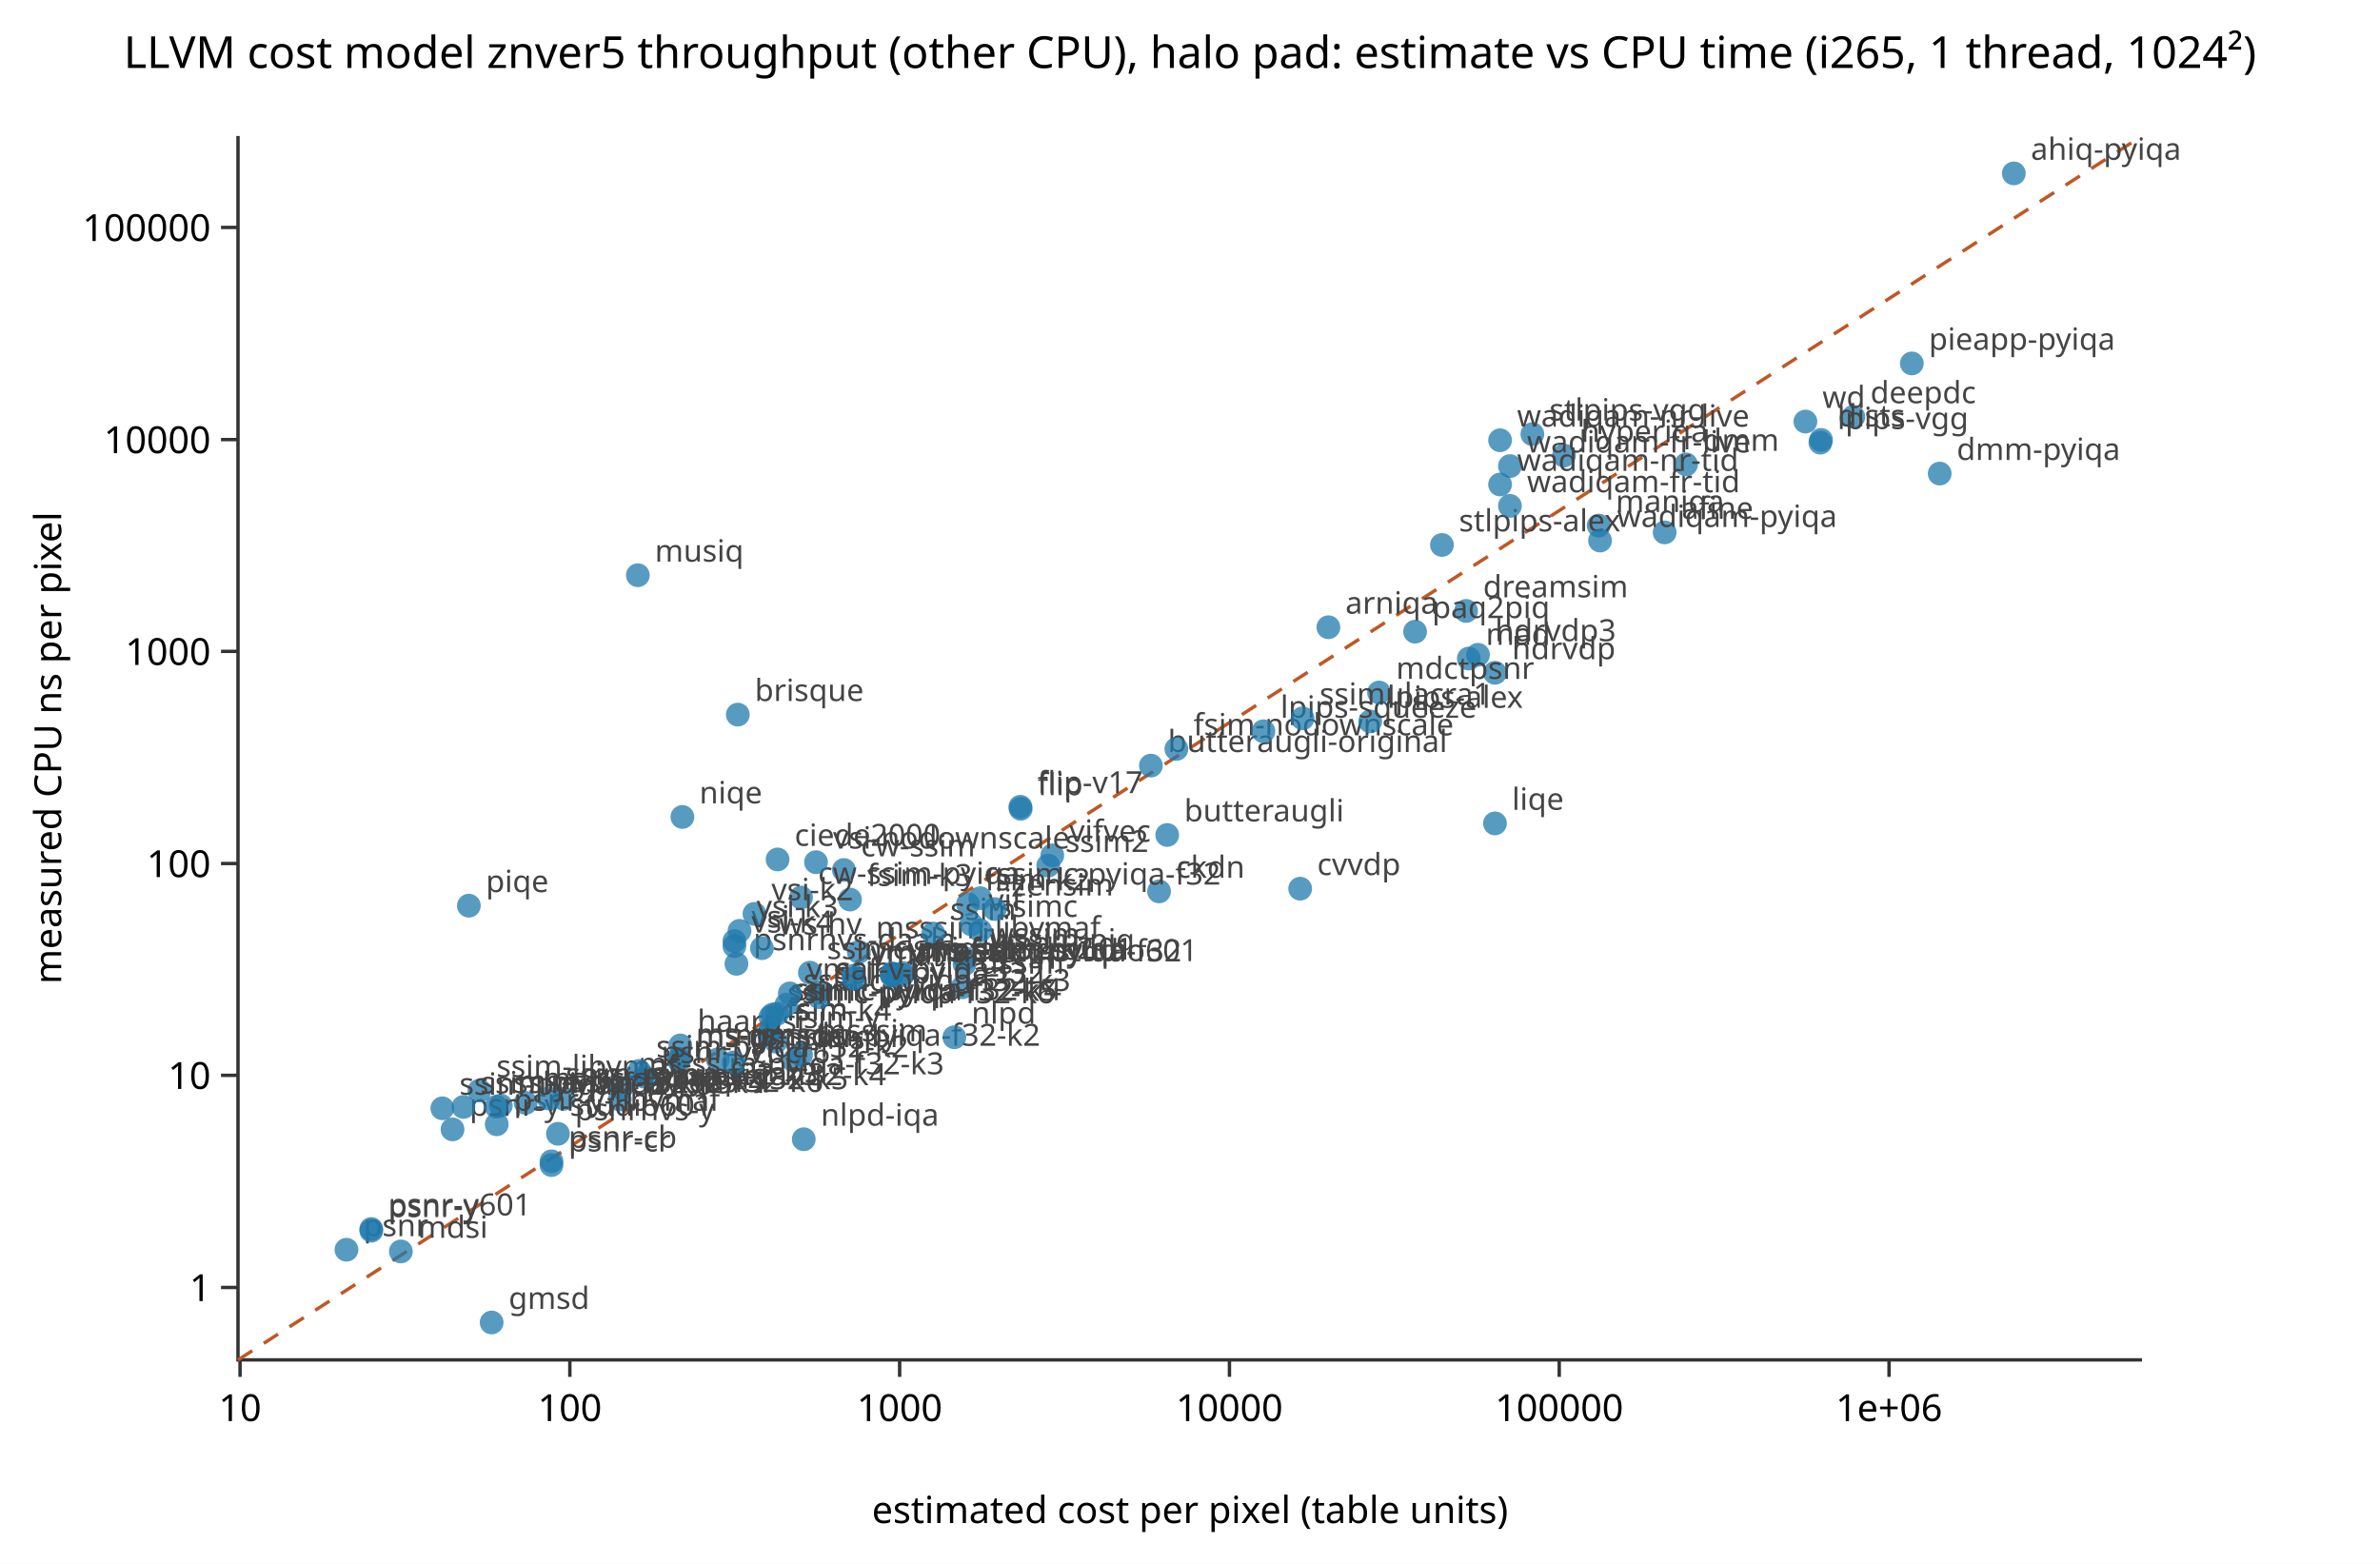
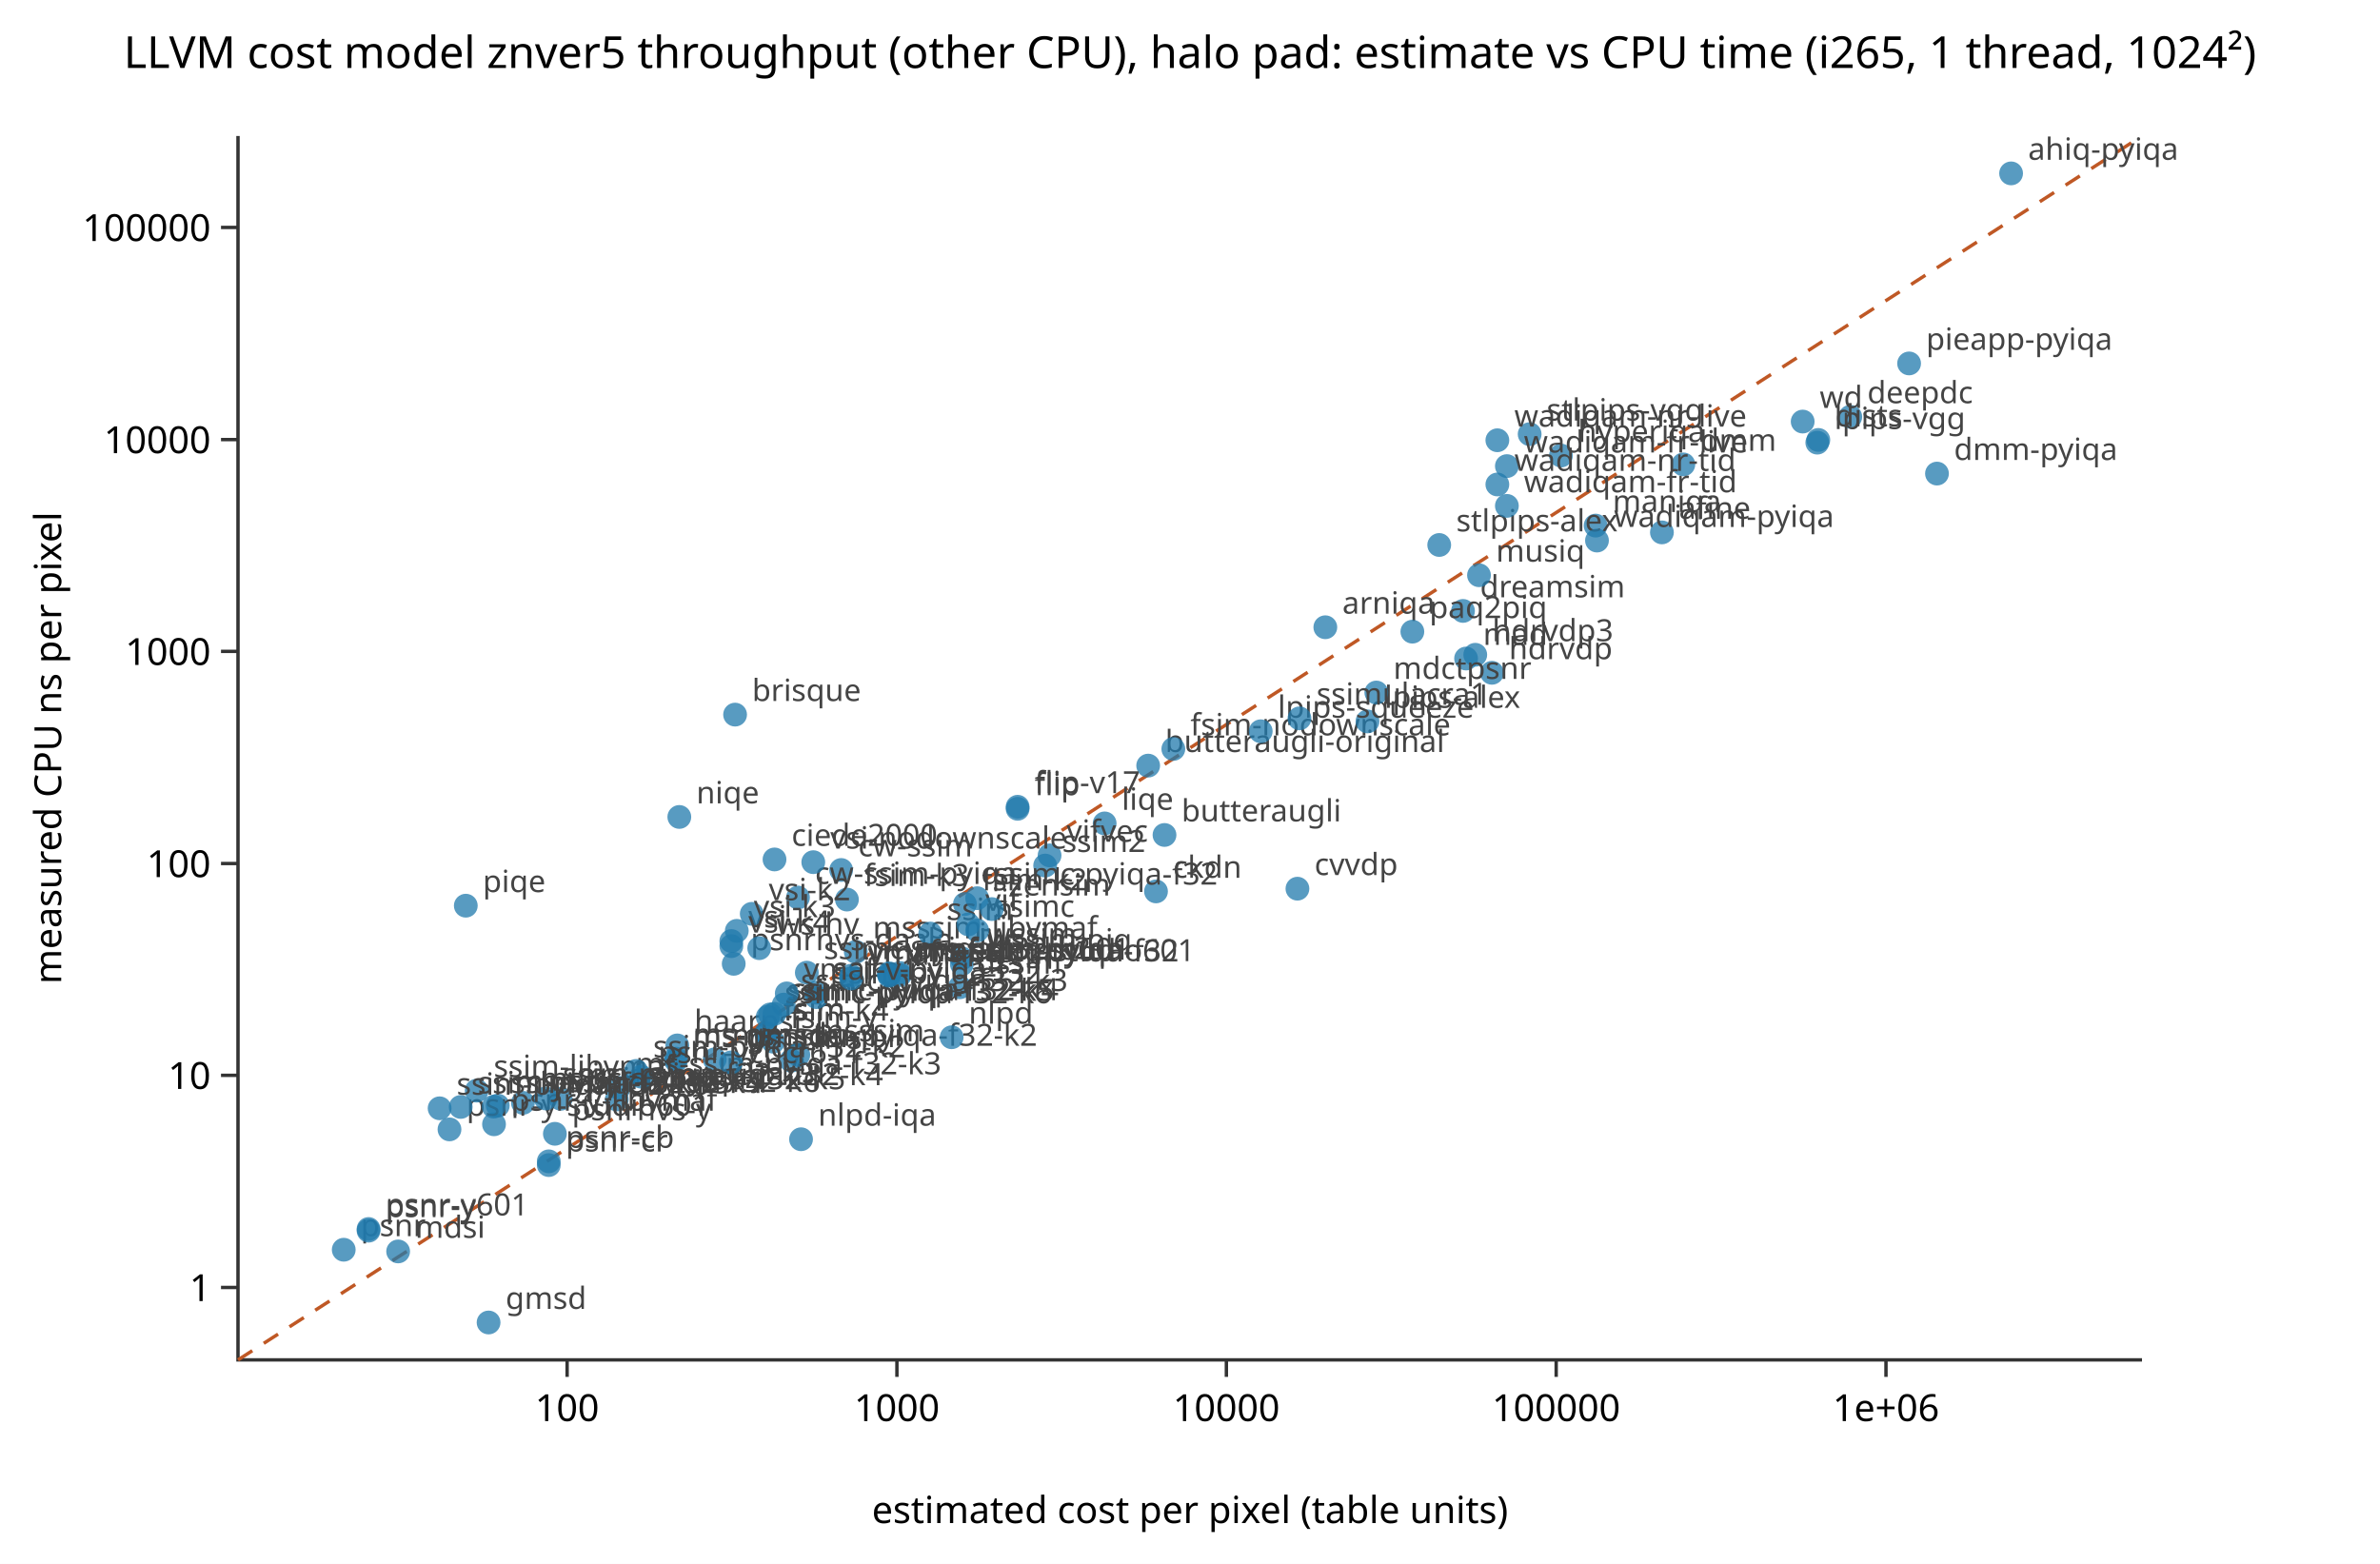
<svg xmlns="http://www.w3.org/2000/svg" viewBox="0 0 700 460" font-family="sans-serif" font-size="11">
  <rect width="700" height="460" fill="white" />
  <text x="350" y="20" text-anchor="middle" font-size="13">LLVM cost model znver5 throughput (other CPU), halo pad: estimate vs CPU time (i265, 1 thread, 1024²)</text>
  <path d="M70 40V400H630" fill="none" stroke="#333" />
-   <path d="M70.6 400v5" stroke="#333" />
-   <text x="70.6" y="418" text-anchor="middle">10</text>
-   <path d="M167.6 400v5" stroke="#333" />
-   <text x="167.6" y="418" text-anchor="middle">100</text>
-   <path d="M264.6 400v5" stroke="#333" />
-   <text x="264.6" y="418" text-anchor="middle">1000</text>
-   <path d="M361.6 400v5" stroke="#333" />
-   <text x="361.6" y="418" text-anchor="middle">10000</text>
-   <path d="M458.6 400v5" stroke="#333" />
-   <text x="458.6" y="418" text-anchor="middle">100000</text>
-   <path d="M555.6 400v5" stroke="#333" />
-   <text x="555.6" y="418" text-anchor="middle">1e+06</text>
+   <path d="M166.8 400v5" stroke="#333" />
+   <text x="166.8" y="418" text-anchor="middle">100</text>
+   <path d="M263.8 400v5" stroke="#333" />
+   <text x="263.8" y="418" text-anchor="middle">1000</text>
+   <path d="M360.7 400v5" stroke="#333" />
+   <text x="360.7" y="418" text-anchor="middle">10000</text>
+   <path d="M457.7 400v5" stroke="#333" />
+   <text x="457.7" y="418" text-anchor="middle">100000</text>
+   <path d="M554.7 400v5" stroke="#333" />
+   <text x="554.7" y="418" text-anchor="middle">1e+06</text>
  <path d="M65 378.7h5" stroke="#333" />
  <text x="62" y="382.7" text-anchor="end">1</text>
  <path d="M65 316.3h5" stroke="#333" />
  <text x="62" y="320.3" text-anchor="end">10</text>
  <path d="M65 254.0h5" stroke="#333" />
  <text x="62" y="258.0" text-anchor="end">100</text>
  <path d="M65 191.6h5" stroke="#333" />
  <text x="62" y="195.6" text-anchor="end">1000</text>
  <path d="M65 129.3h5" stroke="#333" />
  <text x="62" y="133.3" text-anchor="end">10000</text>
  <path d="M65 66.9h5" stroke="#333" />
  <text x="62" y="70.9" text-anchor="end">100000</text>
  <path d="M70.0 400.0L630.0 40.0" stroke="#bf5825" stroke-dasharray="5 4" />
-   <circle cx="489.6" cy="156.6" r="3.5" fill="#2179ac" fill-opacity=".75" />
-   <text x="494.6" y="152.6" font-size="9" fill="#444">afine</text>
-   <circle cx="592.3" cy="51.0" r="3.5" fill="#2179ac" fill-opacity=".75" />
-   <text x="597.3" y="47.0" font-size="9" fill="#444">ahiq-pyiqa</text>
-   <circle cx="390.7" cy="184.5" r="3.5" fill="#2179ac" fill-opacity=".75" />
-   <text x="395.7" y="180.5" font-size="9" fill="#444">arniqa</text>
-   <circle cx="217.0" cy="210.2" r="3.5" fill="#2179ac" fill-opacity=".75" />
-   <text x="222.0" y="206.2" font-size="9" fill="#444">brisque</text>
-   <circle cx="343.3" cy="245.6" r="3.5" fill="#2179ac" fill-opacity=".75" />
-   <text x="348.3" y="241.6" font-size="9" fill="#444">butteraugli</text>
-   <circle cx="338.5" cy="225.2" r="3.5" fill="#2179ac" fill-opacity=".75" />
-   <text x="343.5" y="221.2" font-size="9" fill="#444">butteraugli-original</text>
-   <circle cx="233.5" cy="312.0" r="3.5" fill="#2179ac" fill-opacity=".75" />
-   <text x="238.5" y="308.0" font-size="9" fill="#444">cambi</text>
-   <circle cx="228.7" cy="252.8" r="3.5" fill="#2179ac" fill-opacity=".75" />
-   <text x="233.7" y="248.8" font-size="9" fill="#444">ciede2000</text>
-   <circle cx="340.9" cy="262.2" r="3.5" fill="#2179ac" fill-opacity=".75" />
-   <text x="345.9" y="258.2" font-size="9" fill="#444">ckdn</text>
-   <circle cx="382.4" cy="261.4" r="3.5" fill="#2179ac" fill-opacity=".75" />
-   <text x="387.4" y="257.4" font-size="9" fill="#444">cvvdp</text>
-   <circle cx="248.2" cy="255.9" r="3.5" fill="#2179ac" fill-opacity=".75" />
-   <text x="253.2" y="251.9" font-size="9" fill="#444">cw-ssim</text>
-   <circle cx="235.6" cy="264.0" r="3.5" fill="#2179ac" fill-opacity=".75" />
-   <text x="240.6" y="260.0" font-size="9" fill="#444">cw-ssim-pyiqa</text>
-   <circle cx="545.1" cy="122.6" r="3.5" fill="#2179ac" fill-opacity=".75" />
-   <text x="550.1" y="118.6" font-size="9" fill="#444">deepdc</text>
-   <circle cx="535.6" cy="129.4" r="3.5" fill="#2179ac" fill-opacity=".75" />
-   <text x="540.6" y="125.4" font-size="9" fill="#444">dists</text>
-   <circle cx="495.9" cy="136.6" r="3.5" fill="#2179ac" fill-opacity=".75" />
-   <text x="500.9" y="132.6" font-size="9" fill="#444">dmm</text>
-   <circle cx="570.5" cy="139.3" r="3.5" fill="#2179ac" fill-opacity=".75" />
-   <text x="575.5" y="135.3" font-size="9" fill="#444">dmm-pyiqa</text>
-   <circle cx="431.2" cy="179.7" r="3.5" fill="#2179ac" fill-opacity=".75" />
-   <text x="436.2" y="175.7" font-size="9" fill="#444">dreamsim</text>
-   <circle cx="283.1" cy="290.4" r="3.5" fill="#2179ac" fill-opacity=".75" />
-   <text x="288.1" y="286.4" font-size="9" fill="#444">dssim</text>
-   <circle cx="300.2" cy="237.9" r="3.5" fill="#2179ac" fill-opacity=".75" />
-   <text x="305.2" y="233.9" font-size="9" fill="#444">flip</text>
-   <circle cx="300.1" cy="237.3" r="3.5" fill="#2179ac" fill-opacity=".75" />
-   <text x="305.1" y="233.3" font-size="9" fill="#444">flip-v17</text>
-   <circle cx="226.2" cy="303.9" r="3.5" fill="#2179ac" fill-opacity=".75" />
-   <text x="231.2" y="299.9" font-size="9" fill="#444">fsim</text>
-   <circle cx="284.7" cy="265.9" r="3.5" fill="#2179ac" fill-opacity=".75" />
-   <text x="289.7" y="261.9" font-size="9" fill="#444">fsim-k2</text>
-   <circle cx="250.0" cy="264.6" r="3.5" fill="#2179ac" fill-opacity=".75" />
-   <text x="255.0" y="260.6" font-size="9" fill="#444">fsim-k3</text>
-   <circle cx="226.2" cy="304.2" r="3.5" fill="#2179ac" fill-opacity=".75" />
-   <text x="231.2" y="300.2" font-size="9" fill="#444">fsim-k4</text>
-   <circle cx="346.0" cy="220.3" r="3.5" fill="#2179ac" fill-opacity=".75" />
-   <text x="351.0" y="216.3" font-size="9" fill="#444">fsim-nodownscale</text>
-   <circle cx="228.2" cy="306.4" r="3.5" fill="#2179ac" fill-opacity=".75" />
-   <text x="233.2" y="302.4" font-size="9" fill="#444">fsim-y</text>
-   <circle cx="144.6" cy="389.0" r="3.5" fill="#2179ac" fill-opacity=".75" />
-   <text x="149.6" y="385.0" font-size="9" fill="#444">gmsd</text>
-   <circle cx="200.1" cy="307.5" r="3.5" fill="#2179ac" fill-opacity=".75" />
-   <text x="205.1" y="303.5" font-size="9" fill="#444">haarpsi</text>
-   <circle cx="182.3" cy="323.4" r="3.5" fill="#2179ac" fill-opacity=".75" />
-   <text x="187.3" y="319.4" font-size="9" fill="#444">haarpsi-y</text>
-   <circle cx="439.7" cy="197.9" r="3.5" fill="#2179ac" fill-opacity=".75" />
-   <text x="444.7" y="193.9" font-size="9" fill="#444">hdrvdp</text>
-   <circle cx="434.7" cy="192.6" r="3.5" fill="#2179ac" fill-opacity=".75" />
-   <text x="439.7" y="188.6" font-size="9" fill="#444">hdrvdp3</text>
-   <circle cx="460.0" cy="134.0" r="3.5" fill="#2179ac" fill-opacity=".75" />
-   <text x="465.0" y="130.0" font-size="9" fill="#444">hyperiqa</text>
-   <circle cx="283.8" cy="281.9" r="3.5" fill="#2179ac" fill-opacity=".75" />
-   <text x="288.8" y="277.9" font-size="9" fill="#444">iwssim</text>
-   <circle cx="283.7" cy="283.6" r="3.5" fill="#2179ac" fill-opacity=".75" />
-   <text x="288.7" y="279.6" font-size="9" fill="#444">iwssim-piq</text>
-   <circle cx="439.7" cy="242.2" r="3.5" fill="#2179ac" fill-opacity=".75" />
-   <text x="444.7" y="238.2" font-size="9" fill="#444">liqe</text>
-   <circle cx="403.0" cy="212.2" r="3.5" fill="#2179ac" fill-opacity=".75" />
-   <text x="408.0" y="208.2" font-size="9" fill="#444">lpips-alex</text>
-   <circle cx="371.6" cy="215.1" r="3.5" fill="#2179ac" fill-opacity=".75" />
-   <text x="376.6" y="211.1" font-size="9" fill="#444">lpips-squeeze</text>
-   <circle cx="535.4" cy="130.2" r="3.5" fill="#2179ac" fill-opacity=".75" />
-   <text x="540.4" y="126.2" font-size="9" fill="#444">lpips-vgg</text>
-   <circle cx="432.0" cy="193.7" r="3.5" fill="#2179ac" fill-opacity=".75" />
-   <text x="437.0" y="189.7" font-size="9" fill="#444">mad</text>
-   <circle cx="470.2" cy="154.6" r="3.5" fill="#2179ac" fill-opacity=".75" />
-   <text x="475.2" y="150.6" font-size="9" fill="#444">maniqa</text>
-   <circle cx="405.6" cy="203.7" r="3.5" fill="#2179ac" fill-opacity=".75" />
-   <text x="410.6" y="199.7" font-size="9" fill="#444">mdctpsnr</text>
-   <circle cx="117.9" cy="368.1" r="3.5" fill="#2179ac" fill-opacity=".75" />
-   <text x="122.9" y="364.1" font-size="9" fill="#444">mdsi</text>
-   <circle cx="199.7" cy="312.0" r="3.5" fill="#2179ac" fill-opacity=".75" />
-   <text x="204.7" y="308.0" font-size="9" fill="#444">ms-gmsd</text>
-   <circle cx="199.7" cy="311.4" r="3.5" fill="#2179ac" fill-opacity=".75" />
-   <text x="204.7" y="307.4" font-size="9" fill="#444">ms-gmsdc</text>
-   <circle cx="265.5" cy="286.2" r="3.5" fill="#2179ac" fill-opacity=".75" />
-   <text x="270.5" y="282.2" font-size="9" fill="#444">ms-ssim-pyiqa</text>
-   <circle cx="265.5" cy="286.8" r="3.5" fill="#2179ac" fill-opacity=".75" />
-   <text x="270.5" y="282.8" font-size="9" fill="#444">ms-ssim-pyiqa-f32</text>
-   <circle cx="211.1" cy="311.6" r="3.5" fill="#2179ac" fill-opacity=".75" />
-   <text x="216.1" y="307.6" font-size="9" fill="#444">ms-ssim-pyiqa-f32-k2</text>
-   <circle cx="182.8" cy="320.0" r="3.5" fill="#2179ac" fill-opacity=".75" />
-   <text x="187.8" y="316.0" font-size="9" fill="#444">ms-ssim-pyiqa-f32-k3</text>
-   <circle cx="165.8" cy="323.2" r="3.5" fill="#2179ac" fill-opacity=".75" />
-   <text x="170.8" y="319.2" font-size="9" fill="#444">ms-ssim-pyiqa-f32-k4</text>
-   <circle cx="154.6" cy="324.4" r="3.5" fill="#2179ac" fill-opacity=".75" />
-   <text x="159.6" y="320.4" font-size="9" fill="#444">ms-ssim-pyiqa-f32-k5</text>
-   <circle cx="147.3" cy="325.2" r="3.5" fill="#2179ac" fill-opacity=".75" />
-   <text x="152.3" y="321.2" font-size="9" fill="#444">ms-ssim-pyiqa-f32-k6</text>
-   <circle cx="235.6" cy="310.3" r="3.5" fill="#2179ac" fill-opacity=".75" />
-   <text x="240.6" y="306.3" font-size="9" fill="#444">msssim</text>
-   <circle cx="252.6" cy="280.0" r="3.5" fill="#2179ac" fill-opacity=".75" />
-   <text x="257.6" y="276.0" font-size="9" fill="#444">msssim-libvmaf</text>
-   <circle cx="187.6" cy="169.2" r="3.5" fill="#2179ac" fill-opacity=".75" />
-   <text x="192.6" y="165.2" font-size="9" fill="#444">musiq</text>
-   <circle cx="200.7" cy="240.3" r="3.5" fill="#2179ac" fill-opacity=".75" />
-   <text x="205.7" y="236.3" font-size="9" fill="#444">niqe</text>
-   <circle cx="280.7" cy="305.1" r="3.5" fill="#2179ac" fill-opacity=".75" />
-   <text x="285.7" y="301.1" font-size="9" fill="#444">nlpd</text>
-   <circle cx="236.4" cy="335.1" r="3.5" fill="#2179ac" fill-opacity=".75" />
-   <text x="241.4" y="331.1" font-size="9" fill="#444">nlpd-iqa</text>
-   <circle cx="416.2" cy="185.8" r="3.5" fill="#2179ac" fill-opacity=".75" />
-   <text x="421.2" y="181.8" font-size="9" fill="#444">paq2piq</text>
-   <circle cx="562.3" cy="106.9" r="3.5" fill="#2179ac" fill-opacity=".75" />
-   <text x="567.3" y="102.9" font-size="9" fill="#444">pieapp-pyiqa</text>
-   <circle cx="137.9" cy="266.4" r="3.5" fill="#2179ac" fill-opacity=".75" />
-   <text x="142.9" y="262.4" font-size="9" fill="#444">piqe</text>
-   <circle cx="101.9" cy="367.6" r="3.5" fill="#2179ac" fill-opacity=".75" />
-   <text x="106.9" y="363.6" font-size="9" fill="#444">psnr</text>
-   <circle cx="162.2" cy="341.6" r="3.5" fill="#2179ac" fill-opacity=".75" />
-   <text x="167.2" y="337.6" font-size="9" fill="#444">psnr-cb</text>
-   <circle cx="162.2" cy="342.7" r="3.5" fill="#2179ac" fill-opacity=".75" />
-   <text x="167.2" y="338.7" font-size="9" fill="#444">psnr-cr</text>
-   <circle cx="109.2" cy="362.0" r="3.5" fill="#2179ac" fill-opacity=".75" />
-   <text x="114.2" y="358.0" font-size="9" fill="#444">psnr-y</text>
-   <circle cx="146.1" cy="330.7" r="3.5" fill="#2179ac" fill-opacity=".75" />
-   <text x="151.1" y="326.7" font-size="9" fill="#444">psnr-y-libvmaf</text>
-   <circle cx="133.1" cy="332.2" r="3.5" fill="#2179ac" fill-opacity=".75" />
-   <text x="138.1" y="328.2" font-size="9" fill="#444">psnr-y-studio601</text>
-   <circle cx="109.2" cy="361.5" r="3.5" fill="#2179ac" fill-opacity=".75" />
-   <text x="114.2" y="357.5" font-size="9" fill="#444">psnr-y601</text>
-   <circle cx="189.5" cy="316.7" r="3.5" fill="#2179ac" fill-opacity=".75" />
-   <text x="194.5" y="312.7" font-size="9" fill="#444">psnr-ycbcr611</text>
-   <circle cx="215.8" cy="312.5" r="3.5" fill="#2179ac" fill-opacity=".75" />
-   <text x="220.8" y="308.5" font-size="9" fill="#444">psnrhvs</text>
-   <circle cx="216.6" cy="283.5" r="3.5" fill="#2179ac" fill-opacity=".75" />
-   <text x="221.6" y="279.5" font-size="9" fill="#444">psnrhvs-daala</text>
-   <circle cx="164.1" cy="333.5" r="3.5" fill="#2179ac" fill-opacity=".75" />
-   <text x="169.1" y="329.5" font-size="9" fill="#444">psnrhvs-y</text>
-   <circle cx="274.5" cy="274.6" r="3.5" fill="#2179ac" fill-opacity=".75" />
-   <text x="279.5" y="270.6" font-size="9" fill="#444">ssim</text>
-   <circle cx="141.0" cy="320.8" r="3.5" fill="#2179ac" fill-opacity=".75" />
-   <text x="146.0" y="316.8" font-size="9" fill="#444">ssim-libvmaf</text>
-   <circle cx="240.9" cy="292.0" r="3.5" fill="#2179ac" fill-opacity=".75" />
-   <text x="245.9" y="288.0" font-size="9" fill="#444">ssim-pyiqa</text>
-   <circle cx="240.9" cy="293.3" r="3.5" fill="#2179ac" fill-opacity=".75" />
-   <text x="245.9" y="289.3" font-size="9" fill="#444">ssim-pyiqa-f32</text>
-   <circle cx="188.0" cy="315.0" r="3.5" fill="#2179ac" fill-opacity=".75" />
-   <text x="193.0" y="311.0" font-size="9" fill="#444">ssim-pyiqa-f32-k2</text>
-   <circle cx="161.4" cy="323.1" r="3.5" fill="#2179ac" fill-opacity=".75" />
-   <text x="166.4" y="319.1" font-size="9" fill="#444">ssim-pyiqa-f32-k3</text>
-   <circle cx="146.0" cy="325.5" r="3.5" fill="#2179ac" fill-opacity=".75" />
-   <text x="151.0" y="321.5" font-size="9" fill="#444">ssim-pyiqa-f32-k4</text>
-   <circle cx="136.3" cy="325.6" r="3.5" fill="#2179ac" fill-opacity=".75" />
-   <text x="141.3" y="321.6" font-size="9" fill="#444">ssim-pyiqa-f32-k5</text>
-   <circle cx="130.1" cy="326.0" r="3.5" fill="#2179ac" fill-opacity=".75" />
-   <text x="135.1" y="322.0" font-size="9" fill="#444">ssim-pyiqa-f32-k6</text>
-   <circle cx="308.3" cy="254.6" r="3.5" fill="#2179ac" fill-opacity=".75" />
-   <text x="313.3" y="250.6" font-size="9" fill="#444">ssim2</text>
-   <circle cx="288.3" cy="273.7" r="3.5" fill="#2179ac" fill-opacity=".75" />
-   <text x="293.3" y="269.7" font-size="9" fill="#444">ssimc</text>
-   <circle cx="288.3" cy="264.2" r="3.5" fill="#2179ac" fill-opacity=".75" />
-   <text x="293.3" y="260.2" font-size="9" fill="#444">ssimc-pyiqa-f32</text>
-   <circle cx="238.2" cy="286.1" r="3.5" fill="#2179ac" fill-opacity=".75" />
-   <text x="243.2" y="282.1" font-size="9" fill="#444">ssimc-pyiqa-f32-k2</text>
-   <circle cx="231.3" cy="295.5" r="3.5" fill="#2179ac" fill-opacity=".75" />
-   <text x="236.3" y="291.5" font-size="9" fill="#444">ssimc-pyiqa-f32-k3</text>
-   <circle cx="228.6" cy="298.2" r="3.5" fill="#2179ac" fill-opacity=".75" />
-   <text x="233.6" y="294.2" font-size="9" fill="#444">ssimc-pyiqa-f32-k4</text>
-   <circle cx="227.3" cy="298.4" r="3.5" fill="#2179ac" fill-opacity=".75" />
-   <text x="232.3" y="294.4" font-size="9" fill="#444">ssimc-pyiqa-f32-k5</text>
-   <circle cx="226.6" cy="299.1" r="3.5" fill="#2179ac" fill-opacity=".75" />
-   <text x="231.6" y="295.1" font-size="9" fill="#444">ssimc-pyiqa-f32-k6</text>
-   <circle cx="383.1" cy="211.3" r="3.5" fill="#2179ac" fill-opacity=".75" />
-   <text x="388.1" y="207.3" font-size="9" fill="#444">ssimulacra1</text>
-   <circle cx="424.1" cy="160.3" r="3.5" fill="#2179ac" fill-opacity=".75" />
-   <text x="429.1" y="156.3" font-size="9" fill="#444">stlpips-alex</text>
-   <circle cx="450.7" cy="127.7" r="3.5" fill="#2179ac" fill-opacity=".75" />
-   <text x="455.7" y="123.7" font-size="9" fill="#444">stlpips-vgg</text>
-   <circle cx="285.7" cy="271.9" r="3.5" fill="#2179ac" fill-opacity=".75" />
-   <text x="290.7" y="267.9" font-size="9" fill="#444">vif</text>
-   <circle cx="309.5" cy="251.6" r="3.5" fill="#2179ac" fill-opacity=".75" />
-   <text x="314.5" y="247.6" font-size="9" fill="#444">vifvec</text>
-   <circle cx="251.1" cy="287.8" r="3.5" fill="#2179ac" fill-opacity=".75" />
-   <text x="256.1" y="283.8" font-size="9" fill="#444">vmaf</text>
-   <circle cx="262.3" cy="287.0" r="3.5" fill="#2179ac" fill-opacity=".75" />
-   <text x="267.3" y="283.0" font-size="9" fill="#444">vmaf-4k</text>
-   <circle cx="251.1" cy="287.0" r="3.5" fill="#2179ac" fill-opacity=".75" />
-   <text x="256.1" y="283.0" font-size="9" fill="#444">vmaf-neg</text>
-   <circle cx="262.3" cy="286.7" r="3.5" fill="#2179ac" fill-opacity=".75" />
-   <text x="267.3" y="282.7" font-size="9" fill="#444">vmaf-neg-studio601</text>
-   <circle cx="262.3" cy="286.3" r="3.5" fill="#2179ac" fill-opacity=".75" />
-   <text x="267.3" y="282.3" font-size="9" fill="#444">vmaf-studio601</text>
-   <circle cx="232.3" cy="292.2" r="3.5" fill="#2179ac" fill-opacity=".75" />
-   <text x="237.3" y="288.2" font-size="9" fill="#444">vmaf-v1</text>
-   <circle cx="216.0" cy="276.8" r="3.5" fill="#2179ac" fill-opacity=".75" />
-   <text x="221.0" y="272.8" font-size="9" fill="#444">vsi</text>
-   <circle cx="221.9" cy="268.8" r="3.5" fill="#2179ac" fill-opacity=".75" />
-   <text x="226.9" y="264.8" font-size="9" fill="#444">vsi-k2</text>
-   <circle cx="217.5" cy="273.8" r="3.5" fill="#2179ac" fill-opacity=".75" />
-   <text x="222.5" y="269.8" font-size="9" fill="#444">vsi-k3</text>
-   <circle cx="216.0" cy="278.3" r="3.5" fill="#2179ac" fill-opacity=".75" />
-   <text x="221.0" y="274.3" font-size="9" fill="#444">vsi-k4</text>
-   <circle cx="240.0" cy="253.6" r="3.5" fill="#2179ac" fill-opacity=".75" />
-   <text x="245.0" y="249.6" font-size="9" fill="#444">vsi-nodownscale</text>
-   <circle cx="444.1" cy="137.1" r="3.5" fill="#2179ac" fill-opacity=".75" />
-   <text x="449.1" y="133.1" font-size="9" fill="#444">wadiqam-fr-live</text>
-   <circle cx="444.1" cy="148.8" r="3.5" fill="#2179ac" fill-opacity=".75" />
-   <text x="449.1" y="144.8" font-size="9" fill="#444">wadiqam-fr-tid</text>
-   <circle cx="441.2" cy="129.5" r="3.5" fill="#2179ac" fill-opacity=".75" />
-   <text x="446.2" y="125.5" font-size="9" fill="#444">wadiqam-nr-live</text>
-   <circle cx="441.2" cy="142.5" r="3.5" fill="#2179ac" fill-opacity=".75" />
-   <text x="446.2" y="138.5" font-size="9" fill="#444">wadiqam-nr-tid</text>
-   <circle cx="470.6" cy="159.0" r="3.5" fill="#2179ac" fill-opacity=".75" />
-   <text x="475.6" y="155.0" font-size="9" fill="#444">wadiqam-pyiqa</text>
-   <circle cx="531.0" cy="124.0" r="3.5" fill="#2179ac" fill-opacity=".75" />
-   <text x="536.0" y="120.0" font-size="9" fill="#444">wd</text>
-   <circle cx="224.1" cy="278.9" r="3.5" fill="#2179ac" fill-opacity=".75" />
-   <text x="229.1" y="274.9" font-size="9" fill="#444">ws-hv</text>
-   <circle cx="292.6" cy="267.4" r="3.5" fill="#2179ac" fill-opacity=".75" />
-   <text x="297.6" y="263.4" font-size="9" fill="#444">zensim</text>
+   <circle cx="488.8" cy="156.6" r="3.5" fill="#2179ac" fill-opacity=".75" />
+   <text x="493.8" y="152.6" font-size="9" fill="#444">afine</text>
+   <circle cx="591.5" cy="51.0" r="3.5" fill="#2179ac" fill-opacity=".75" />
+   <text x="596.5" y="47.0" font-size="9" fill="#444">ahiq-pyiqa</text>
+   <circle cx="389.8" cy="184.5" r="3.5" fill="#2179ac" fill-opacity=".75" />
+   <text x="394.8" y="180.5" font-size="9" fill="#444">arniqa</text>
+   <circle cx="216.2" cy="210.2" r="3.5" fill="#2179ac" fill-opacity=".75" />
+   <text x="221.2" y="206.2" font-size="9" fill="#444">brisque</text>
+   <circle cx="342.5" cy="245.6" r="3.5" fill="#2179ac" fill-opacity=".75" />
+   <text x="347.5" y="241.6" font-size="9" fill="#444">butteraugli</text>
+   <circle cx="337.7" cy="225.2" r="3.5" fill="#2179ac" fill-opacity=".75" />
+   <text x="342.7" y="221.2" font-size="9" fill="#444">butteraugli-original</text>
+   <circle cx="232.7" cy="312.0" r="3.5" fill="#2179ac" fill-opacity=".75" />
+   <text x="237.7" y="308.0" font-size="9" fill="#444">cambi</text>
+   <circle cx="227.8" cy="252.8" r="3.5" fill="#2179ac" fill-opacity=".75" />
+   <text x="232.8" y="248.8" font-size="9" fill="#444">ciede2000</text>
+   <circle cx="340.0" cy="262.2" r="3.5" fill="#2179ac" fill-opacity=".75" />
+   <text x="345.0" y="258.2" font-size="9" fill="#444">ckdn</text>
+   <circle cx="381.6" cy="261.4" r="3.5" fill="#2179ac" fill-opacity=".75" />
+   <text x="386.6" y="257.4" font-size="9" fill="#444">cvvdp</text>
+   <circle cx="247.4" cy="255.9" r="3.5" fill="#2179ac" fill-opacity=".75" />
+   <text x="252.4" y="251.9" font-size="9" fill="#444">cw-ssim</text>
+   <circle cx="234.7" cy="264.0" r="3.5" fill="#2179ac" fill-opacity=".75" />
+   <text x="239.7" y="260.0" font-size="9" fill="#444">cw-ssim-pyiqa</text>
+   <circle cx="544.2" cy="122.6" r="3.5" fill="#2179ac" fill-opacity=".75" />
+   <text x="549.2" y="118.6" font-size="9" fill="#444">deepdc</text>
+   <circle cx="534.8" cy="129.4" r="3.5" fill="#2179ac" fill-opacity=".75" />
+   <text x="539.8" y="125.4" font-size="9" fill="#444">dists</text>
+   <circle cx="495.1" cy="136.6" r="3.5" fill="#2179ac" fill-opacity=".75" />
+   <text x="500.1" y="132.6" font-size="9" fill="#444">dmm</text>
+   <circle cx="569.7" cy="139.3" r="3.5" fill="#2179ac" fill-opacity=".75" />
+   <text x="574.7" y="135.3" font-size="9" fill="#444">dmm-pyiqa</text>
+   <circle cx="430.3" cy="179.7" r="3.5" fill="#2179ac" fill-opacity=".75" />
+   <text x="435.3" y="175.7" font-size="9" fill="#444">dreamsim</text>
+   <circle cx="282.3" cy="290.4" r="3.5" fill="#2179ac" fill-opacity=".75" />
+   <text x="287.3" y="286.4" font-size="9" fill="#444">dssim</text>
+   <circle cx="299.3" cy="237.9" r="3.5" fill="#2179ac" fill-opacity=".75" />
+   <text x="304.3" y="233.9" font-size="9" fill="#444">flip</text>
+   <circle cx="299.3" cy="237.3" r="3.5" fill="#2179ac" fill-opacity=".75" />
+   <text x="304.3" y="233.3" font-size="9" fill="#444">flip-v17</text>
+   <circle cx="225.4" cy="303.9" r="3.5" fill="#2179ac" fill-opacity=".75" />
+   <text x="230.4" y="299.9" font-size="9" fill="#444">fsim</text>
+   <circle cx="283.8" cy="265.9" r="3.5" fill="#2179ac" fill-opacity=".75" />
+   <text x="288.8" y="261.9" font-size="9" fill="#444">fsim-k2</text>
+   <circle cx="249.1" cy="264.6" r="3.5" fill="#2179ac" fill-opacity=".75" />
+   <text x="254.1" y="260.6" font-size="9" fill="#444">fsim-k3</text>
+   <circle cx="225.4" cy="304.2" r="3.5" fill="#2179ac" fill-opacity=".75" />
+   <text x="230.4" y="300.2" font-size="9" fill="#444">fsim-k4</text>
+   <circle cx="345.1" cy="220.3" r="3.5" fill="#2179ac" fill-opacity=".75" />
+   <text x="350.1" y="216.3" font-size="9" fill="#444">fsim-nodownscale</text>
+   <circle cx="227.4" cy="306.4" r="3.5" fill="#2179ac" fill-opacity=".75" />
+   <text x="232.4" y="302.4" font-size="9" fill="#444">fsim-y</text>
+   <circle cx="143.7" cy="389.0" r="3.5" fill="#2179ac" fill-opacity=".75" />
+   <text x="148.7" y="385.0" font-size="9" fill="#444">gmsd</text>
+   <circle cx="199.2" cy="307.5" r="3.5" fill="#2179ac" fill-opacity=".75" />
+   <text x="204.2" y="303.5" font-size="9" fill="#444">haarpsi</text>
+   <circle cx="181.4" cy="323.4" r="3.5" fill="#2179ac" fill-opacity=".75" />
+   <text x="186.4" y="319.4" font-size="9" fill="#444">haarpsi-y</text>
+   <circle cx="438.8" cy="197.9" r="3.5" fill="#2179ac" fill-opacity=".75" />
+   <text x="443.8" y="193.9" font-size="9" fill="#444">hdrvdp</text>
+   <circle cx="433.9" cy="192.6" r="3.5" fill="#2179ac" fill-opacity=".75" />
+   <text x="438.9" y="188.6" font-size="9" fill="#444">hdrvdp3</text>
+   <circle cx="459.1" cy="134.0" r="3.5" fill="#2179ac" fill-opacity=".75" />
+   <text x="464.1" y="130.0" font-size="9" fill="#444">hyperiqa</text>
+   <circle cx="282.9" cy="281.9" r="3.5" fill="#2179ac" fill-opacity=".75" />
+   <text x="287.9" y="277.9" font-size="9" fill="#444">iwssim</text>
+   <circle cx="282.9" cy="283.6" r="3.5" fill="#2179ac" fill-opacity=".75" />
+   <text x="287.9" y="279.6" font-size="9" fill="#444">iwssim-piq</text>
+   <circle cx="324.9" cy="242.2" r="3.5" fill="#2179ac" fill-opacity=".75" />
+   <text x="329.9" y="238.2" font-size="9" fill="#444">liqe</text>
+   <circle cx="402.2" cy="212.2" r="3.5" fill="#2179ac" fill-opacity=".75" />
+   <text x="407.2" y="208.2" font-size="9" fill="#444">lpips-alex</text>
+   <circle cx="370.8" cy="215.1" r="3.5" fill="#2179ac" fill-opacity=".75" />
+   <text x="375.8" y="211.1" font-size="9" fill="#444">lpips-squeeze</text>
+   <circle cx="534.5" cy="130.2" r="3.5" fill="#2179ac" fill-opacity=".75" />
+   <text x="539.5" y="126.2" font-size="9" fill="#444">lpips-vgg</text>
+   <circle cx="431.2" cy="193.7" r="3.5" fill="#2179ac" fill-opacity=".75" />
+   <text x="436.2" y="189.7" font-size="9" fill="#444">mad</text>
+   <circle cx="469.3" cy="154.6" r="3.5" fill="#2179ac" fill-opacity=".75" />
+   <text x="474.3" y="150.6" font-size="9" fill="#444">maniqa</text>
+   <circle cx="404.8" cy="203.7" r="3.5" fill="#2179ac" fill-opacity=".75" />
+   <text x="409.8" y="199.7" font-size="9" fill="#444">mdctpsnr</text>
+   <circle cx="117.1" cy="368.1" r="3.5" fill="#2179ac" fill-opacity=".75" />
+   <text x="122.1" y="364.1" font-size="9" fill="#444">mdsi</text>
+   <circle cx="198.8" cy="312.0" r="3.5" fill="#2179ac" fill-opacity=".75" />
+   <text x="203.8" y="308.0" font-size="9" fill="#444">ms-gmsd</text>
+   <circle cx="198.8" cy="311.4" r="3.5" fill="#2179ac" fill-opacity=".75" />
+   <text x="203.8" y="307.4" font-size="9" fill="#444">ms-gmsdc</text>
+   <circle cx="264.7" cy="286.2" r="3.5" fill="#2179ac" fill-opacity=".75" />
+   <text x="269.7" y="282.2" font-size="9" fill="#444">ms-ssim-pyiqa</text>
+   <circle cx="264.7" cy="286.8" r="3.5" fill="#2179ac" fill-opacity=".75" />
+   <text x="269.7" y="282.8" font-size="9" fill="#444">ms-ssim-pyiqa-f32</text>
+   <circle cx="210.2" cy="311.6" r="3.5" fill="#2179ac" fill-opacity=".75" />
+   <text x="215.2" y="307.6" font-size="9" fill="#444">ms-ssim-pyiqa-f32-k2</text>
+   <circle cx="182.0" cy="320.0" r="3.5" fill="#2179ac" fill-opacity=".75" />
+   <text x="187.0" y="316.0" font-size="9" fill="#444">ms-ssim-pyiqa-f32-k3</text>
+   <circle cx="164.9" cy="323.2" r="3.5" fill="#2179ac" fill-opacity=".75" />
+   <text x="169.9" y="319.2" font-size="9" fill="#444">ms-ssim-pyiqa-f32-k4</text>
+   <circle cx="153.8" cy="324.4" r="3.5" fill="#2179ac" fill-opacity=".75" />
+   <text x="158.8" y="320.4" font-size="9" fill="#444">ms-ssim-pyiqa-f32-k5</text>
+   <circle cx="146.4" cy="325.2" r="3.5" fill="#2179ac" fill-opacity=".75" />
+   <text x="151.4" y="321.2" font-size="9" fill="#444">ms-ssim-pyiqa-f32-k6</text>
+   <circle cx="234.8" cy="310.3" r="3.5" fill="#2179ac" fill-opacity=".75" />
+   <text x="239.8" y="306.3" font-size="9" fill="#444">msssim</text>
+   <circle cx="251.7" cy="280.0" r="3.5" fill="#2179ac" fill-opacity=".75" />
+   <text x="256.7" y="276.0" font-size="9" fill="#444">msssim-libvmaf</text>
+   <circle cx="435.0" cy="169.2" r="3.5" fill="#2179ac" fill-opacity=".75" />
+   <text x="440.0" y="165.2" font-size="9" fill="#444">musiq</text>
+   <circle cx="199.8" cy="240.3" r="3.5" fill="#2179ac" fill-opacity=".75" />
+   <text x="204.8" y="236.3" font-size="9" fill="#444">niqe</text>
+   <circle cx="279.9" cy="305.1" r="3.5" fill="#2179ac" fill-opacity=".75" />
+   <text x="284.9" y="301.1" font-size="9" fill="#444">nlpd</text>
+   <circle cx="235.6" cy="335.1" r="3.5" fill="#2179ac" fill-opacity=".75" />
+   <text x="240.6" y="331.1" font-size="9" fill="#444">nlpd-iqa</text>
+   <circle cx="415.4" cy="185.8" r="3.5" fill="#2179ac" fill-opacity=".75" />
+   <text x="420.4" y="181.8" font-size="9" fill="#444">paq2piq</text>
+   <circle cx="561.5" cy="106.9" r="3.5" fill="#2179ac" fill-opacity=".75" />
+   <text x="566.5" y="102.9" font-size="9" fill="#444">pieapp-pyiqa</text>
+   <circle cx="137.0" cy="266.4" r="3.5" fill="#2179ac" fill-opacity=".75" />
+   <text x="142.0" y="262.4" font-size="9" fill="#444">piqe</text>
+   <circle cx="101.1" cy="367.6" r="3.5" fill="#2179ac" fill-opacity=".75" />
+   <text x="106.1" y="363.6" font-size="9" fill="#444">psnr</text>
+   <circle cx="161.4" cy="341.6" r="3.5" fill="#2179ac" fill-opacity=".75" />
+   <text x="166.4" y="337.6" font-size="9" fill="#444">psnr-cb</text>
+   <circle cx="161.4" cy="342.7" r="3.5" fill="#2179ac" fill-opacity=".75" />
+   <text x="166.4" y="338.7" font-size="9" fill="#444">psnr-cr</text>
+   <circle cx="108.4" cy="362.0" r="3.5" fill="#2179ac" fill-opacity=".75" />
+   <text x="113.4" y="358.0" font-size="9" fill="#444">psnr-y</text>
+   <circle cx="145.3" cy="330.7" r="3.5" fill="#2179ac" fill-opacity=".75" />
+   <text x="150.3" y="326.7" font-size="9" fill="#444">psnr-y-libvmaf</text>
+   <circle cx="132.2" cy="332.2" r="3.5" fill="#2179ac" fill-opacity=".75" />
+   <text x="137.2" y="328.2" font-size="9" fill="#444">psnr-y-studio601</text>
+   <circle cx="108.4" cy="361.5" r="3.5" fill="#2179ac" fill-opacity=".75" />
+   <text x="113.4" y="357.5" font-size="9" fill="#444">psnr-y601</text>
+   <circle cx="188.6" cy="316.7" r="3.5" fill="#2179ac" fill-opacity=".75" />
+   <text x="193.6" y="312.7" font-size="9" fill="#444">psnr-ycbcr611</text>
+   <circle cx="215.0" cy="312.5" r="3.5" fill="#2179ac" fill-opacity=".75" />
+   <text x="220.0" y="308.5" font-size="9" fill="#444">psnrhvs</text>
+   <circle cx="215.8" cy="283.5" r="3.5" fill="#2179ac" fill-opacity=".75" />
+   <text x="220.8" y="279.5" font-size="9" fill="#444">psnrhvs-daala</text>
+   <circle cx="163.2" cy="333.5" r="3.5" fill="#2179ac" fill-opacity=".75" />
+   <text x="168.2" y="329.5" font-size="9" fill="#444">psnrhvs-y</text>
+   <circle cx="273.6" cy="274.6" r="3.5" fill="#2179ac" fill-opacity=".75" />
+   <text x="278.6" y="270.6" font-size="9" fill="#444">ssim</text>
+   <circle cx="140.2" cy="320.8" r="3.5" fill="#2179ac" fill-opacity=".75" />
+   <text x="145.2" y="316.8" font-size="9" fill="#444">ssim-libvmaf</text>
+   <circle cx="240.1" cy="292.0" r="3.5" fill="#2179ac" fill-opacity=".75" />
+   <text x="245.1" y="288.0" font-size="9" fill="#444">ssim-pyiqa</text>
+   <circle cx="240.1" cy="293.3" r="3.5" fill="#2179ac" fill-opacity=".75" />
+   <text x="245.1" y="289.3" font-size="9" fill="#444">ssim-pyiqa-f32</text>
+   <circle cx="187.1" cy="315.0" r="3.5" fill="#2179ac" fill-opacity=".75" />
+   <text x="192.1" y="311.0" font-size="9" fill="#444">ssim-pyiqa-f32-k2</text>
+   <circle cx="160.5" cy="323.1" r="3.5" fill="#2179ac" fill-opacity=".75" />
+   <text x="165.5" y="319.1" font-size="9" fill="#444">ssim-pyiqa-f32-k3</text>
+   <circle cx="145.2" cy="325.5" r="3.5" fill="#2179ac" fill-opacity=".75" />
+   <text x="150.2" y="321.5" font-size="9" fill="#444">ssim-pyiqa-f32-k4</text>
+   <circle cx="135.5" cy="325.6" r="3.5" fill="#2179ac" fill-opacity=".75" />
+   <text x="140.5" y="321.6" font-size="9" fill="#444">ssim-pyiqa-f32-k5</text>
+   <circle cx="129.3" cy="326.0" r="3.5" fill="#2179ac" fill-opacity=".75" />
+   <text x="134.3" y="322.0" font-size="9" fill="#444">ssim-pyiqa-f32-k6</text>
+   <circle cx="307.4" cy="254.6" r="3.5" fill="#2179ac" fill-opacity=".75" />
+   <text x="312.4" y="250.6" font-size="9" fill="#444">ssim2</text>
+   <circle cx="287.4" cy="273.7" r="3.5" fill="#2179ac" fill-opacity=".75" />
+   <text x="292.4" y="269.7" font-size="9" fill="#444">ssimc</text>
+   <circle cx="287.4" cy="264.2" r="3.5" fill="#2179ac" fill-opacity=".75" />
+   <text x="292.4" y="260.2" font-size="9" fill="#444">ssimc-pyiqa-f32</text>
+   <circle cx="237.3" cy="286.1" r="3.5" fill="#2179ac" fill-opacity=".75" />
+   <text x="242.3" y="282.1" font-size="9" fill="#444">ssimc-pyiqa-f32-k2</text>
+   <circle cx="230.5" cy="295.5" r="3.5" fill="#2179ac" fill-opacity=".75" />
+   <text x="235.5" y="291.5" font-size="9" fill="#444">ssimc-pyiqa-f32-k3</text>
+   <circle cx="227.8" cy="298.2" r="3.5" fill="#2179ac" fill-opacity=".75" />
+   <text x="232.8" y="294.2" font-size="9" fill="#444">ssimc-pyiqa-f32-k4</text>
+   <circle cx="226.5" cy="298.4" r="3.5" fill="#2179ac" fill-opacity=".75" />
+   <text x="231.5" y="294.4" font-size="9" fill="#444">ssimc-pyiqa-f32-k5</text>
+   <circle cx="225.8" cy="299.1" r="3.5" fill="#2179ac" fill-opacity=".75" />
+   <text x="230.8" y="295.1" font-size="9" fill="#444">ssimc-pyiqa-f32-k6</text>
+   <circle cx="382.2" cy="211.3" r="3.5" fill="#2179ac" fill-opacity=".75" />
+   <text x="387.2" y="207.3" font-size="9" fill="#444">ssimulacra1</text>
+   <circle cx="423.3" cy="160.3" r="3.5" fill="#2179ac" fill-opacity=".75" />
+   <text x="428.3" y="156.3" font-size="9" fill="#444">stlpips-alex</text>
+   <circle cx="449.9" cy="127.7" r="3.5" fill="#2179ac" fill-opacity=".75" />
+   <text x="454.9" y="123.7" font-size="9" fill="#444">stlpips-vgg</text>
+   <circle cx="284.8" cy="271.9" r="3.5" fill="#2179ac" fill-opacity=".75" />
+   <text x="289.8" y="267.9" font-size="9" fill="#444">vif</text>
+   <circle cx="308.7" cy="251.6" r="3.5" fill="#2179ac" fill-opacity=".75" />
+   <text x="313.7" y="247.6" font-size="9" fill="#444">vifvec</text>
+   <circle cx="250.3" cy="287.8" r="3.5" fill="#2179ac" fill-opacity=".75" />
+   <text x="255.3" y="283.8" font-size="9" fill="#444">vmaf</text>
+   <circle cx="261.5" cy="287.0" r="3.5" fill="#2179ac" fill-opacity=".75" />
+   <text x="266.5" y="283.0" font-size="9" fill="#444">vmaf-4k</text>
+   <circle cx="250.3" cy="287.0" r="3.5" fill="#2179ac" fill-opacity=".75" />
+   <text x="255.3" y="283.0" font-size="9" fill="#444">vmaf-neg</text>
+   <circle cx="261.5" cy="286.7" r="3.5" fill="#2179ac" fill-opacity=".75" />
+   <text x="266.5" y="282.7" font-size="9" fill="#444">vmaf-neg-studio601</text>
+   <circle cx="261.5" cy="286.3" r="3.5" fill="#2179ac" fill-opacity=".75" />
+   <text x="266.5" y="282.3" font-size="9" fill="#444">vmaf-studio601</text>
+   <circle cx="231.4" cy="292.2" r="3.5" fill="#2179ac" fill-opacity=".75" />
+   <text x="236.4" y="288.2" font-size="9" fill="#444">vmaf-v1</text>
+   <circle cx="215.1" cy="276.8" r="3.5" fill="#2179ac" fill-opacity=".75" />
+   <text x="220.1" y="272.8" font-size="9" fill="#444">vsi</text>
+   <circle cx="221.1" cy="268.8" r="3.5" fill="#2179ac" fill-opacity=".75" />
+   <text x="226.1" y="264.8" font-size="9" fill="#444">vsi-k2</text>
+   <circle cx="216.7" cy="273.8" r="3.5" fill="#2179ac" fill-opacity=".75" />
+   <text x="221.7" y="269.8" font-size="9" fill="#444">vsi-k3</text>
+   <circle cx="215.1" cy="278.3" r="3.5" fill="#2179ac" fill-opacity=".75" />
+   <text x="220.1" y="274.3" font-size="9" fill="#444">vsi-k4</text>
+   <circle cx="239.2" cy="253.6" r="3.5" fill="#2179ac" fill-opacity=".75" />
+   <text x="244.2" y="249.6" font-size="9" fill="#444">vsi-nodownscale</text>
+   <circle cx="443.2" cy="137.1" r="3.5" fill="#2179ac" fill-opacity=".75" />
+   <text x="448.2" y="133.1" font-size="9" fill="#444">wadiqam-fr-live</text>
+   <circle cx="443.2" cy="148.8" r="3.5" fill="#2179ac" fill-opacity=".75" />
+   <text x="448.2" y="144.8" font-size="9" fill="#444">wadiqam-fr-tid</text>
+   <circle cx="440.4" cy="129.5" r="3.5" fill="#2179ac" fill-opacity=".75" />
+   <text x="445.4" y="125.5" font-size="9" fill="#444">wadiqam-nr-live</text>
+   <circle cx="440.4" cy="142.5" r="3.5" fill="#2179ac" fill-opacity=".75" />
+   <text x="445.4" y="138.5" font-size="9" fill="#444">wadiqam-nr-tid</text>
+   <circle cx="469.7" cy="159.0" r="3.5" fill="#2179ac" fill-opacity=".75" />
+   <text x="474.7" y="155.0" font-size="9" fill="#444">wadiqam-pyiqa</text>
+   <circle cx="530.2" cy="124.0" r="3.5" fill="#2179ac" fill-opacity=".75" />
+   <text x="535.2" y="120.0" font-size="9" fill="#444">wd</text>
+   <circle cx="223.3" cy="278.9" r="3.5" fill="#2179ac" fill-opacity=".75" />
+   <text x="228.3" y="274.9" font-size="9" fill="#444">ws-hv</text>
+   <circle cx="291.7" cy="267.4" r="3.5" fill="#2179ac" fill-opacity=".75" />
+   <text x="296.7" y="263.4" font-size="9" fill="#444">zensim</text>
  <text x="350" y="448" text-anchor="middle">estimated cost per pixel (table units)</text>
  <text x="18" y="220" text-anchor="middle" transform="rotate(-90 18 220)">measured CPU ns per pixel</text>
</svg>
